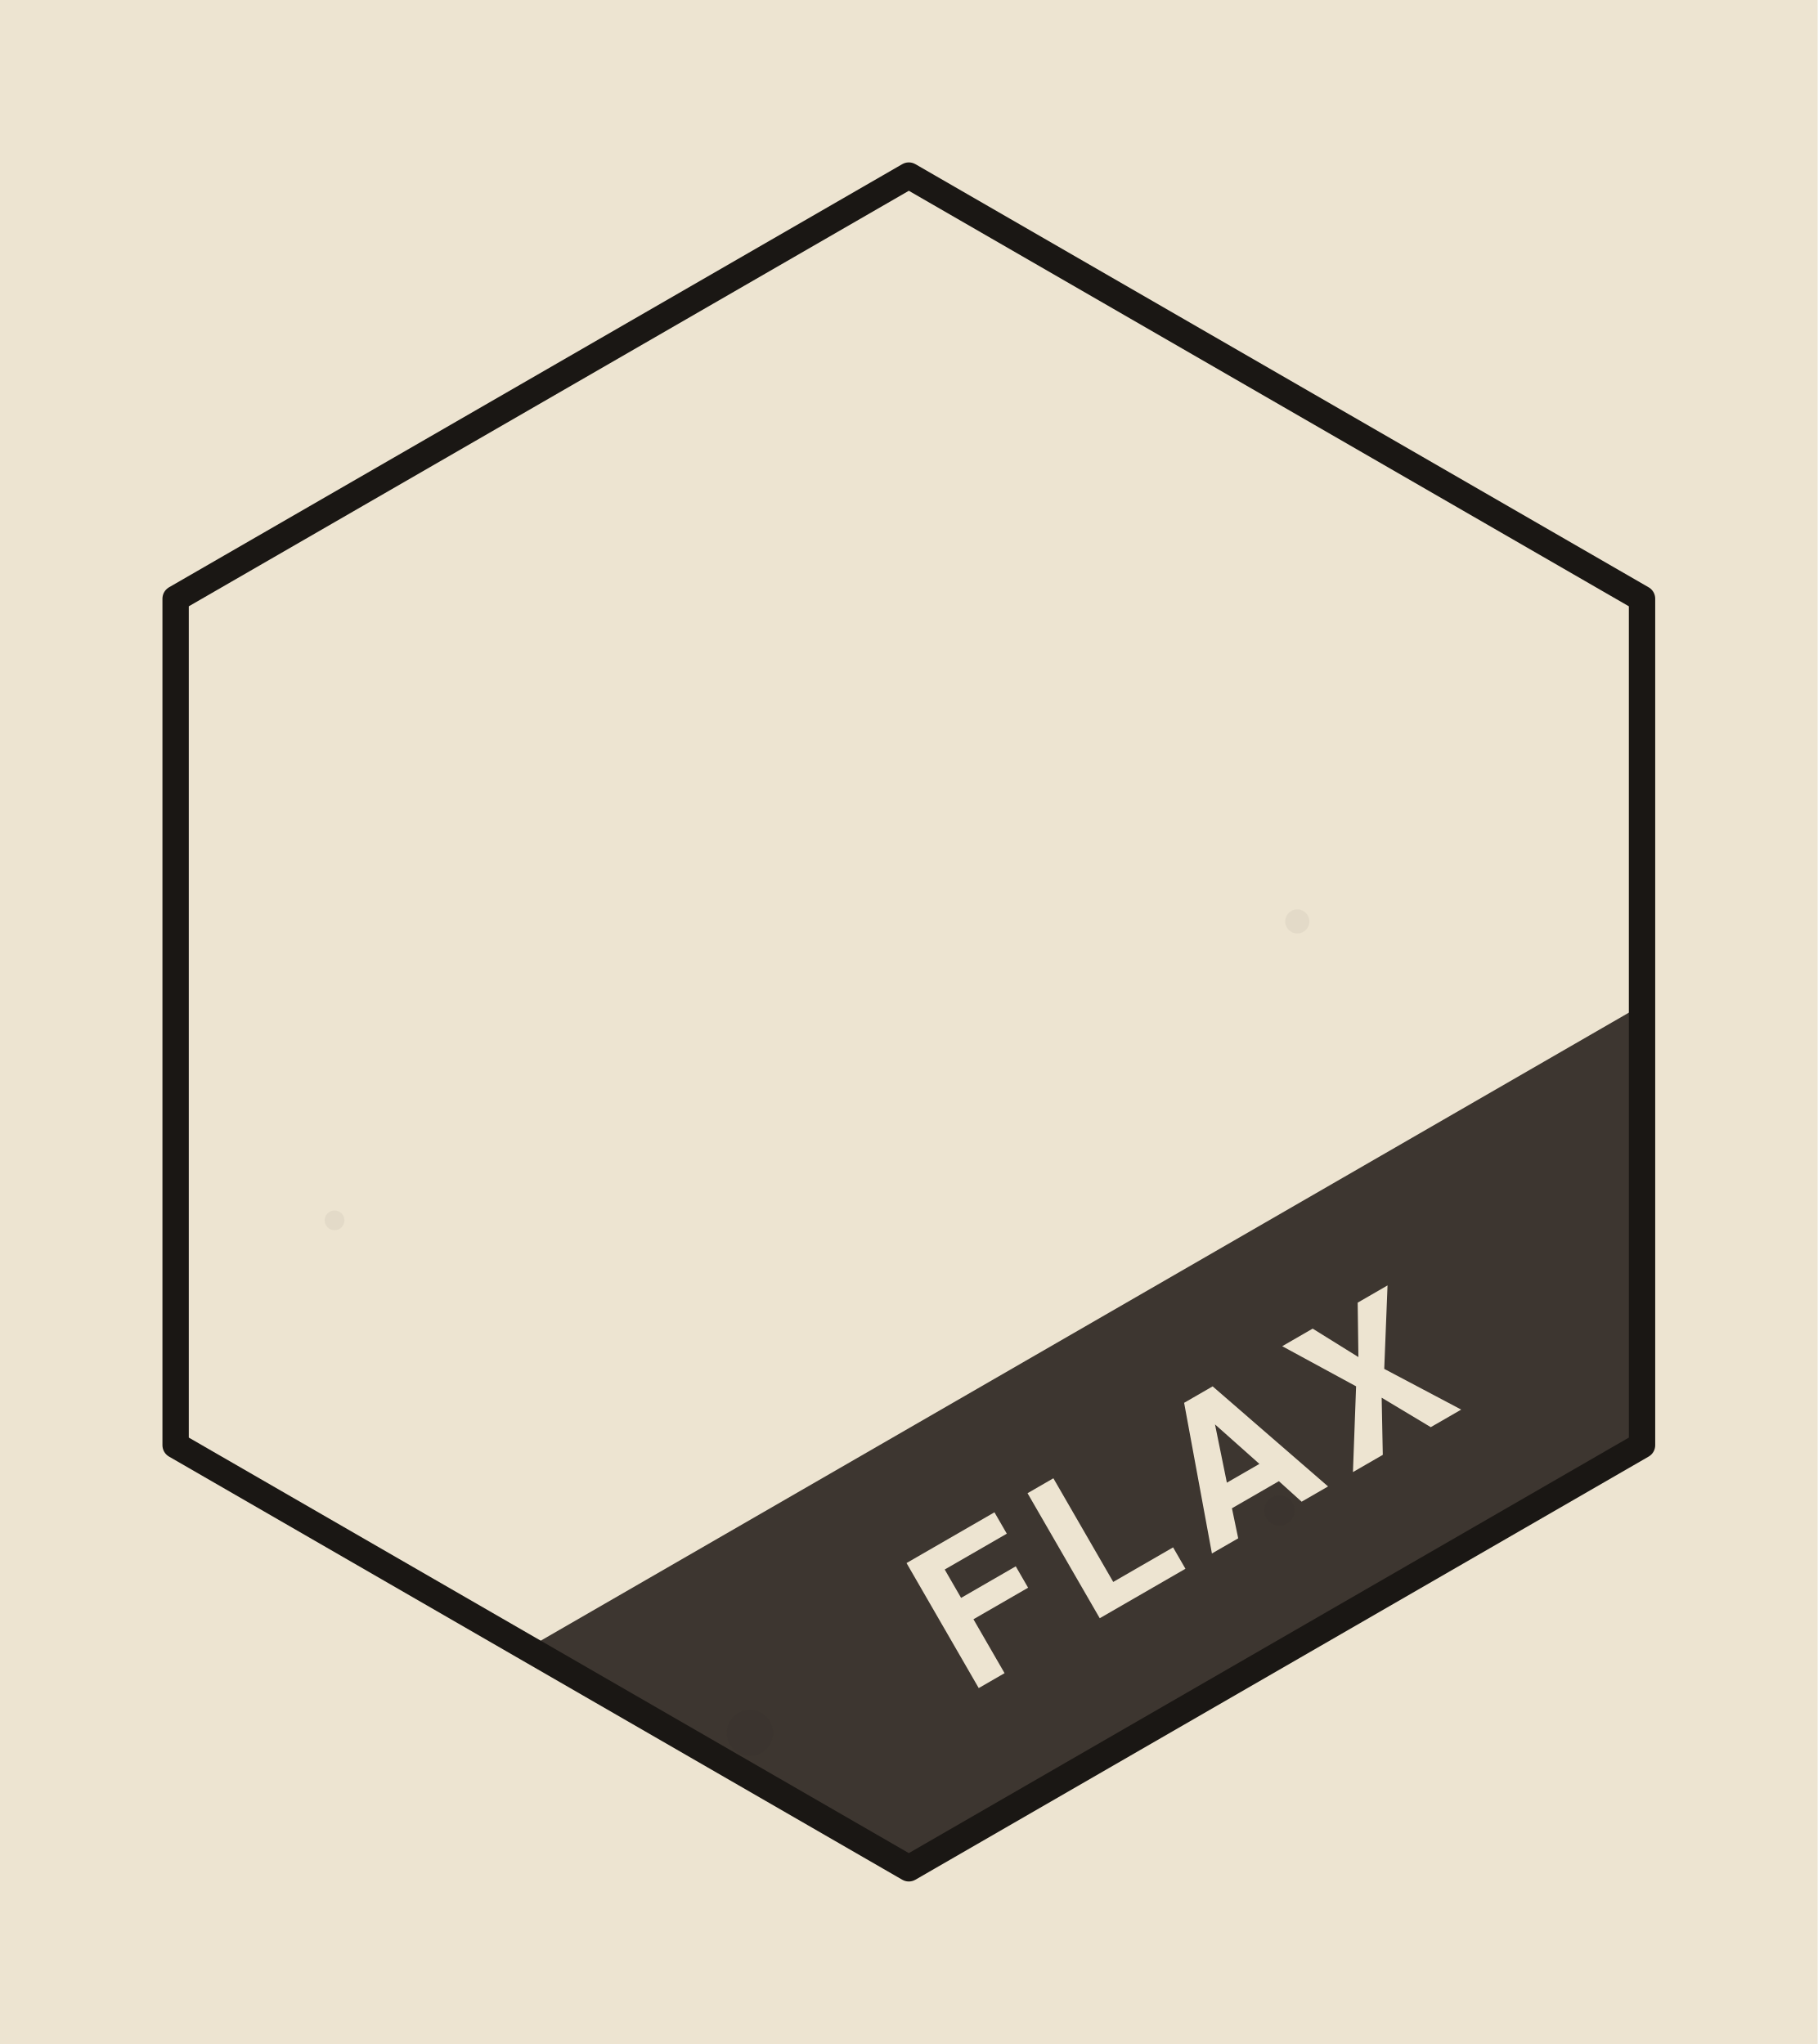
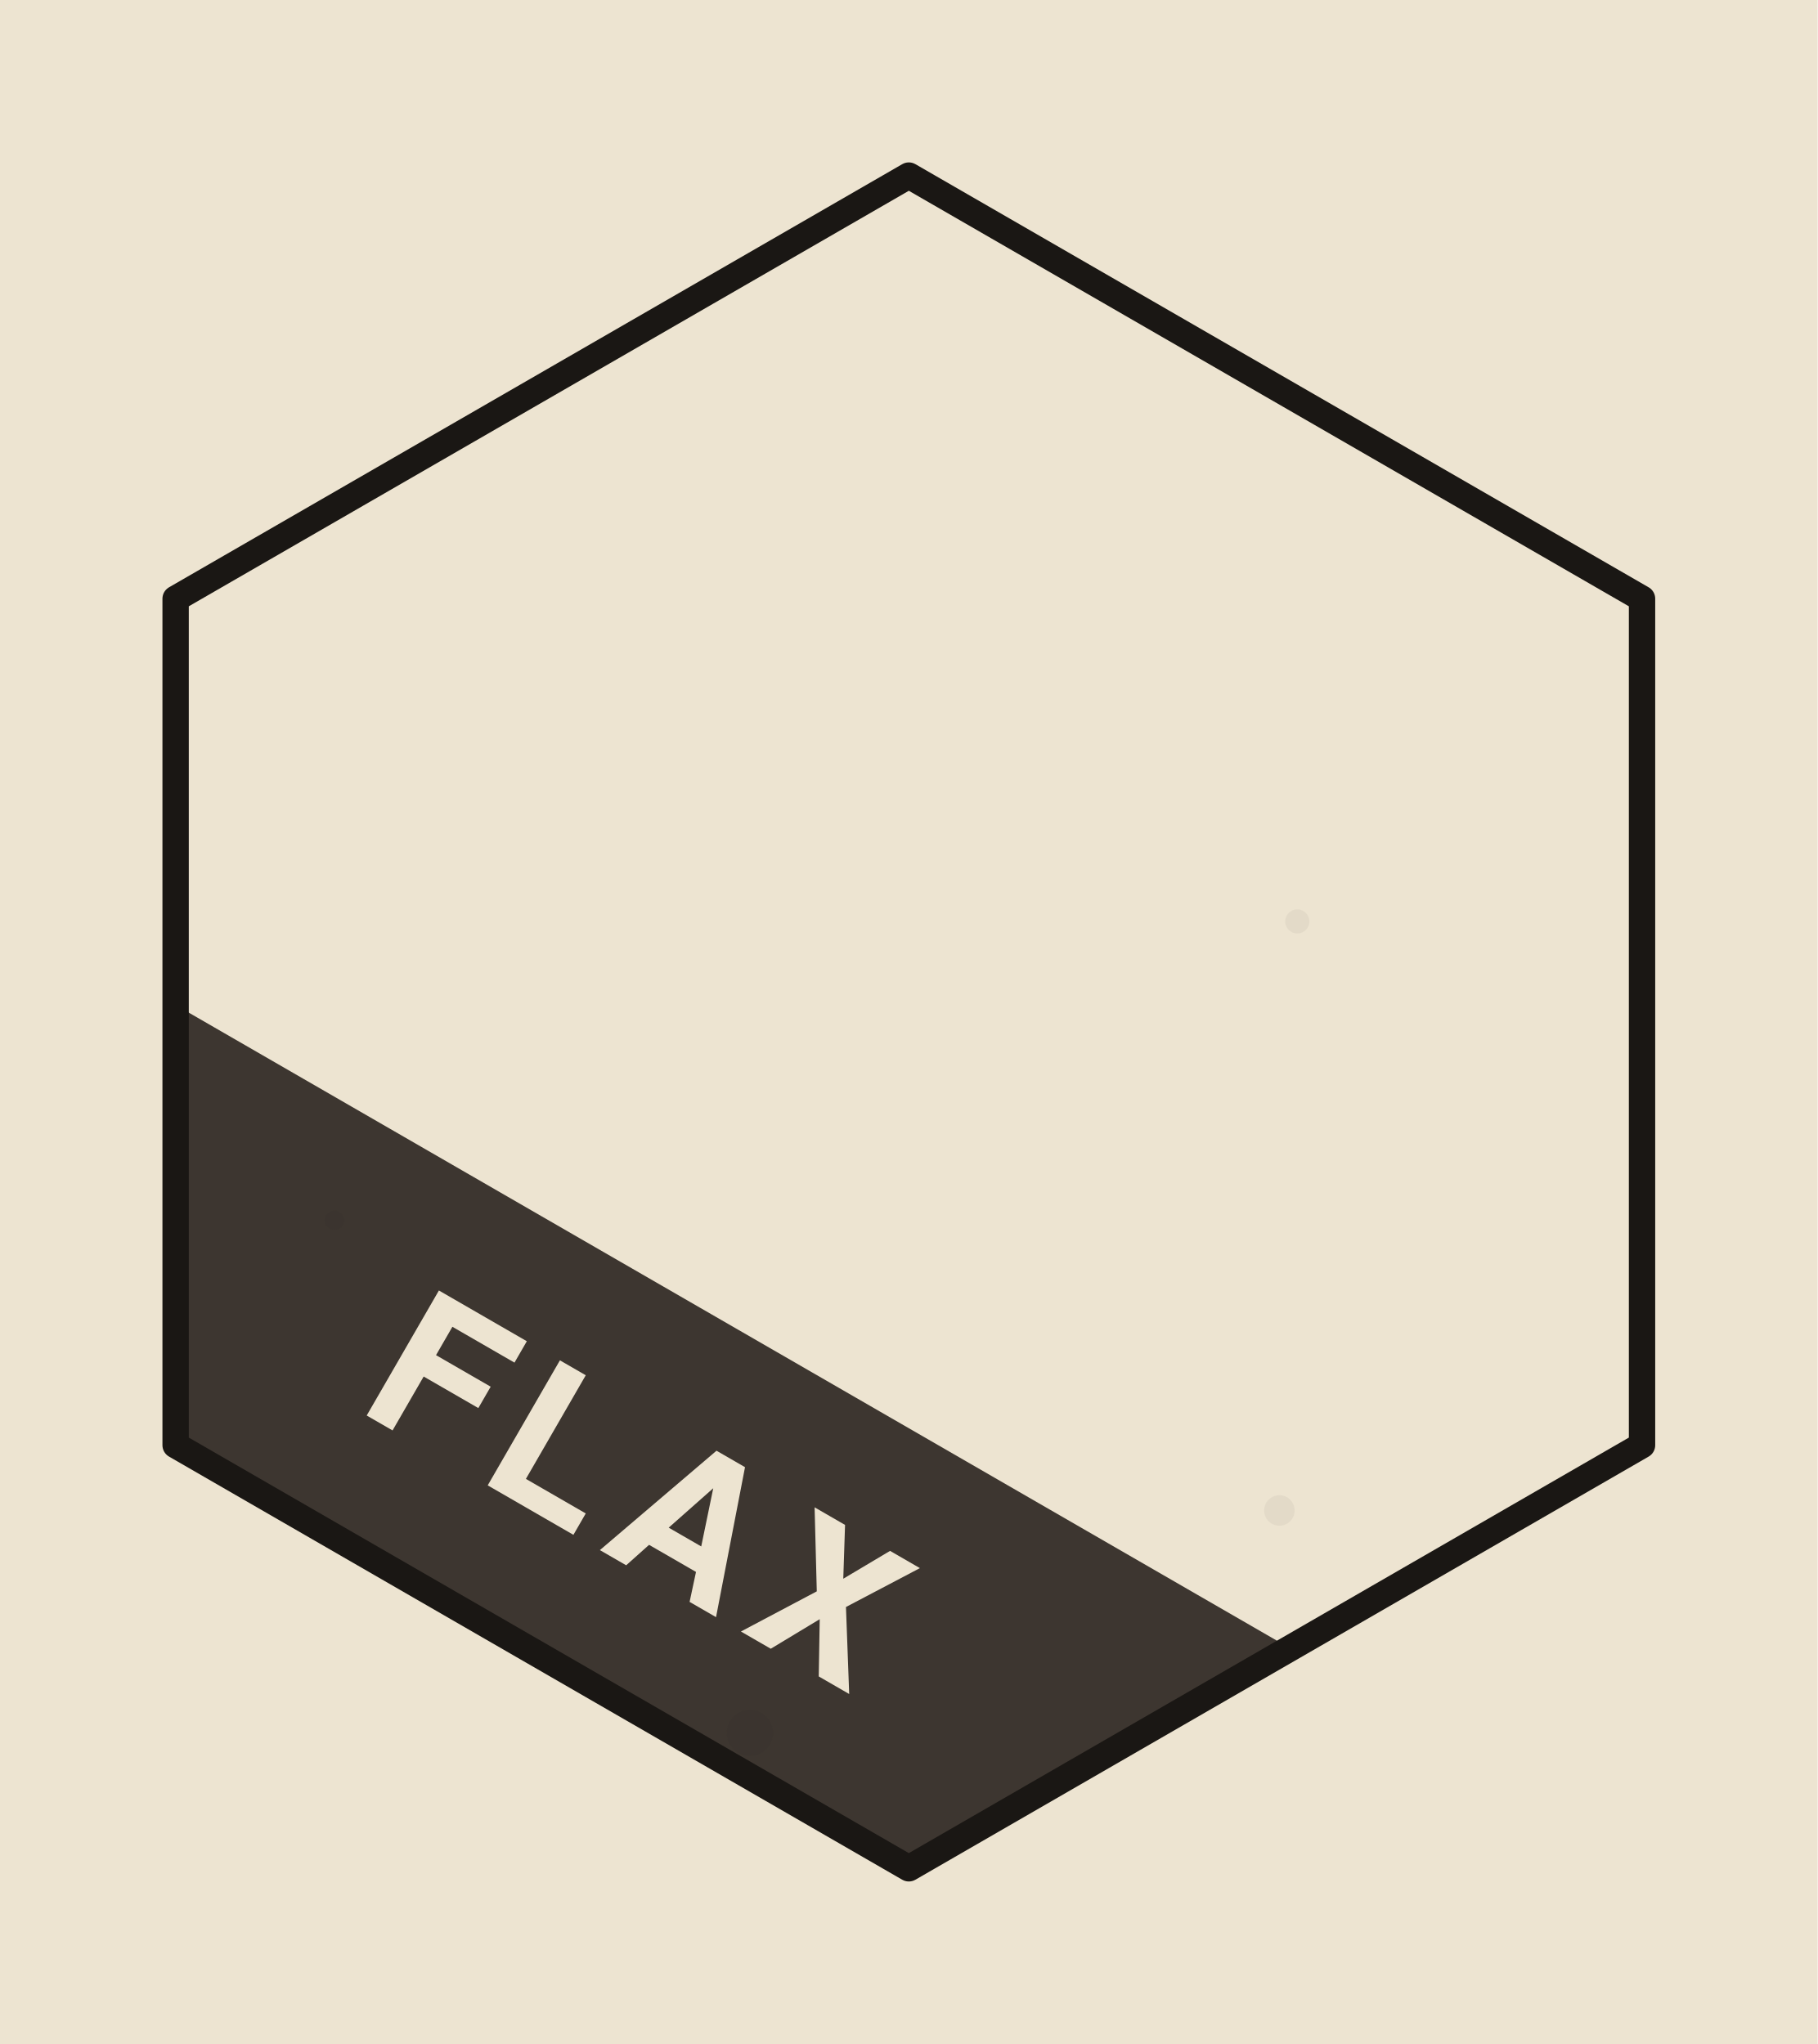
<svg xmlns="http://www.w3.org/2000/svg" viewBox="0 0 165.6 186.27" width="165.6" height="186.27" font-family="Georgia, 'Iowan Old Style', 'Times New Roman', serif">
  <defs>
    <clipPath id="cut-tile-crop-flax">
      <path d="M 0,-77.13 L 66.8,-38.57 L 66.8,38.57 L 0,77.13 L -66.8,38.57 L -66.8,-38.57 Z" transform="translate(82.8 93.13)" />
    </clipPath>
  </defs>
  <g id="wash">
    <rect x="0" y="0" width="165.6" height="186.27" fill="#EDE4D1" />
    <g clip-path="url(#cut-tile-crop-flax)">
    
  </g>
  </g>
  <g id="ink" fill="#1A1714">
    <g clip-path="url(#cut-tile-crop-flax)">
-       <path d="M 82.8,170.27 L 149.6,131.7 L 149.6,91.59 L 48.06,150.21 Z" fill="#3D3630" />
-       <g transform="rotate(-30 107.52 135.94)">
-         <text x="107.52" y="142.26" font-size="18.04" text-anchor="middle" font-family="Helvetica, Arial, sans-serif" font-weight="bold" letter-spacing="1.6" fill="#EDE4D1">FLAX</text>
+       <path d="M 16,131.7 L 82.8,170.27 L 117.54,150.21 L 16,91.59 Z" fill="#3D3630" />
+       <g transform="rotate(30 58.08 135.94)">
+         <text x="58.08" y="142.26" font-size="18.04" text-anchor="middle" font-family="Helvetica, Arial, sans-serif" font-weight="bold" letter-spacing="1.6" fill="#EDE4D1">FLAX</text>
      </g>
    </g>
    <path d="M 0,-77.13 L 66.8,-38.57 L 66.8,38.57 L 0,77.13 L -66.8,38.57 L -66.8,-38.57 Z" transform="translate(82.8 93.13)" fill="none" stroke="#1A1714" stroke-width="2.4" stroke-linejoin="round" />
  </g>
  <g id="grime" clip-path="url(#cut-tile-crop-flax)">
    <g fill="#1A1714" opacity="0.05">
      <circle cx="118.19" cy="83.97" r="1.1" />
      <circle cx="146.07" cy="45.24" r="1.1" />
      <circle cx="68.32" cy="157.92" r="2.12" />
      <circle cx="30.48" cy="111.21" r="0.9" />
      <circle cx="116.56" cy="137.65" r="1.39" />
    </g>
  </g>
</svg>
